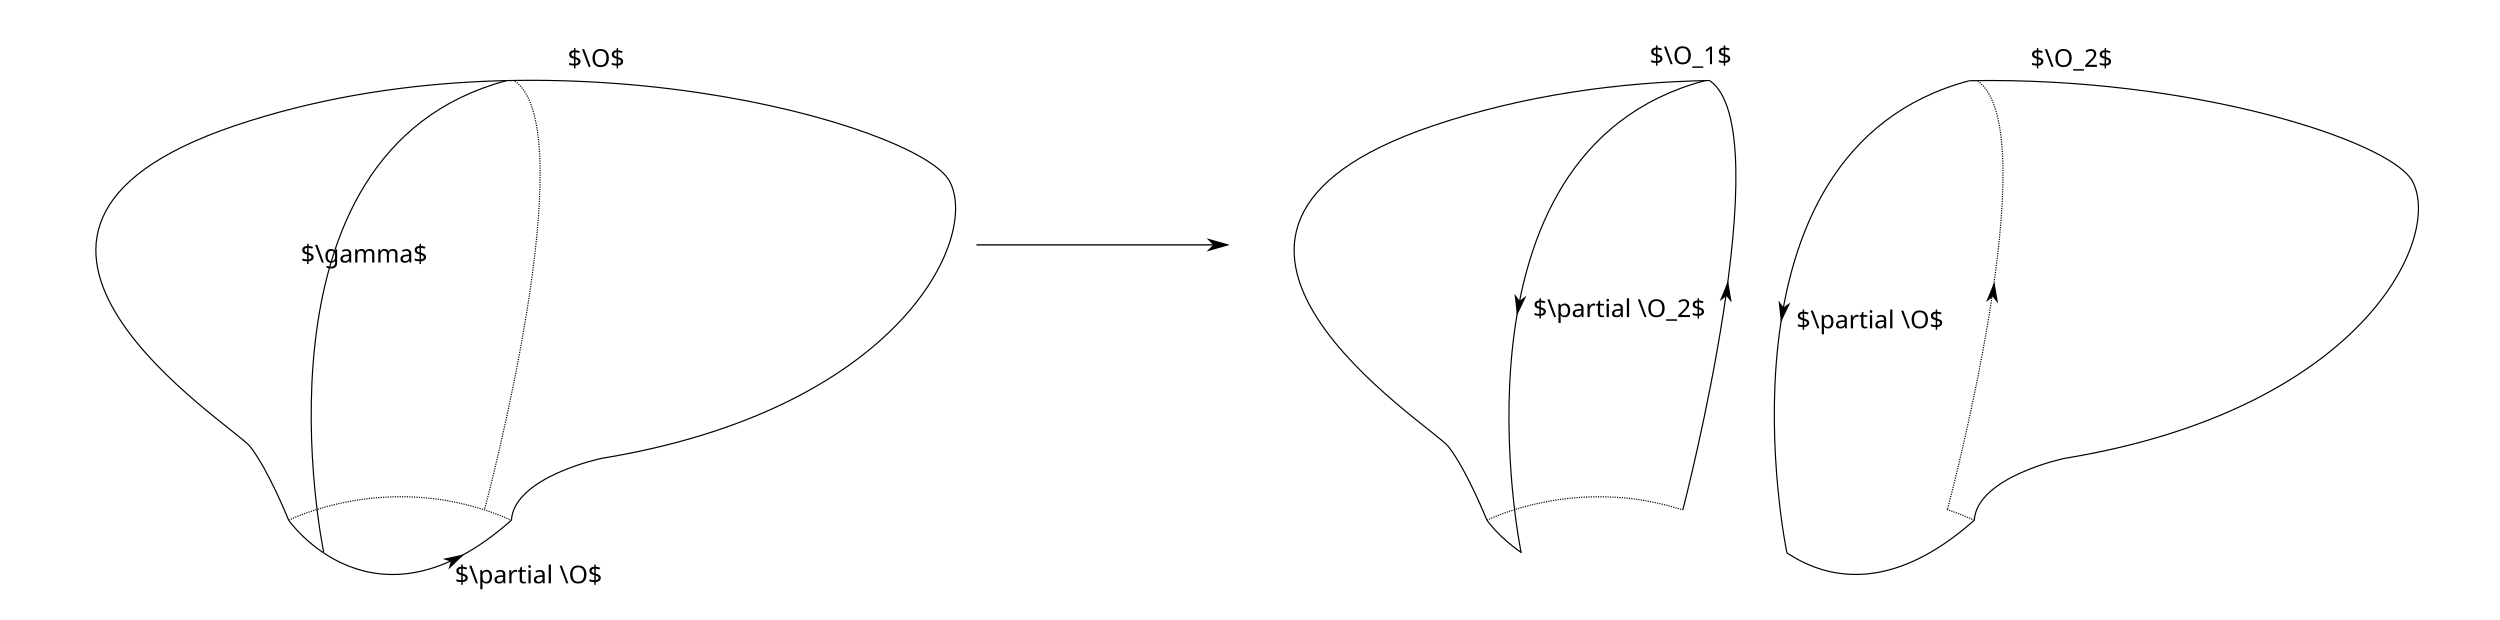
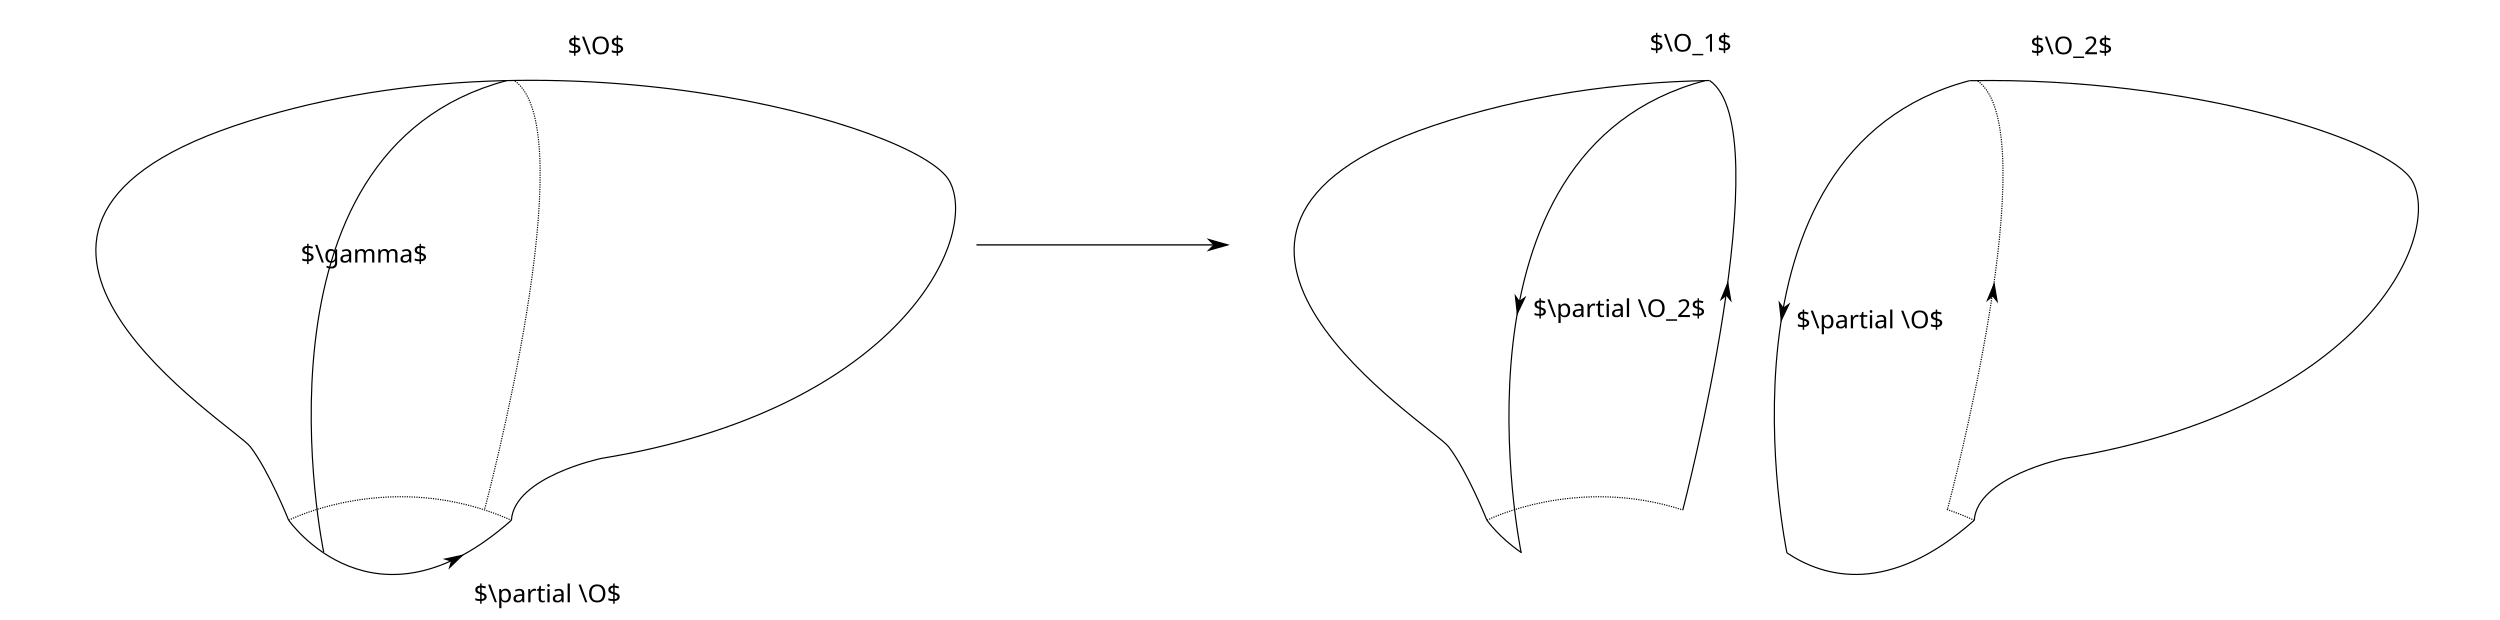
- <svg xmlns="http://www.w3.org/2000/svg" width="210mm" height="52mm" viewBox="0 0 210 52" version="1.1" id="svg8">
+ <svg xmlns="http://www.w3.org/2000/svg" id="svg8" version="1.1" viewBox="0 0 210 52" height="52mm" width="210mm">
  <defs id="defs2">
-     <marker style="overflow:visible" id="marker1542" refX="0" refY="0" orient="auto">
-       <path transform="matrix(-0.8,0,0,-0.8,-10,0)" style="fill:#000000;fill-opacity:1;fill-rule:evenodd;stroke:#000000;stroke-width:1pt;stroke-opacity:1" d="M 0,0 5,-5 -12.5,0 5,5 Z" id="path1540" />
+     <marker orient="auto" refY="0" refX="0" id="marker1542" style="overflow:visible">
+       <path id="path1540" d="M 0,0 5,-5 -12.5,0 5,5 Z" style="fill:#000000;fill-opacity:1;fill-rule:evenodd;stroke:#000000;stroke-width:1pt;stroke-opacity:1" transform="matrix(-0.8,0,0,-0.8,-10,0)" />
    </marker>
-     <marker orient="auto" refY="0" refX="0" id="Arrow1Lend" style="overflow:visible">
-       <path id="path951" d="M 0,0 5,-5 -12.5,0 5,5 Z" style="fill:#000000;fill-opacity:1;fill-rule:evenodd;stroke:#000000;stroke-width:1pt;stroke-opacity:1" transform="matrix(-0.8,0,0,-0.8,-10,0)" />
+     <marker style="overflow:visible" id="Arrow1Lend" refX="0" refY="0" orient="auto">
+       <path transform="matrix(-0.8,0,0,-0.8,-10,0)" style="fill:#000000;fill-opacity:1;fill-rule:evenodd;stroke:#000000;stroke-width:1pt;stroke-opacity:1" d="M 0,0 5,-5 -12.5,0 5,5 Z" id="path951" />
    </marker>
-     <marker orient="auto" refY="0" refX="0" id="Arrow1Mend" style="overflow:visible">
-       <path id="path957" d="M 0,0 5,-5 -12.5,0 5,5 Z" style="fill:#000000;fill-opacity:1;fill-rule:evenodd;stroke:#000000;stroke-width:1pt;stroke-opacity:1" transform="matrix(-0.4,0,0,-0.4,-4,0)" />
+     <marker style="overflow:visible" id="Arrow1Mend" refX="0" refY="0" orient="auto">
+       <path transform="matrix(-0.4,0,0,-0.4,-4,0)" style="fill:#000000;fill-opacity:1;fill-rule:evenodd;stroke:#000000;stroke-width:1pt;stroke-opacity:1" d="M 0,0 5,-5 -12.5,0 5,5 Z" id="path957" />
    </marker>
-     <marker style="overflow:visible" id="marker1542-2" refX="0" refY="0" orient="auto">
-       <path transform="matrix(-0.8,0,0,-0.8,-10,0)" style="fill:#000000;fill-opacity:1;fill-rule:evenodd;stroke:#000000;stroke-width:1pt;stroke-opacity:1" d="M 0,0 5,-5 -12.5,0 5,5 Z" id="path1540-8" />
+     <marker orient="auto" refY="0" refX="0" id="marker1542-2" style="overflow:visible">
+       <path id="path1540-8" d="M 0,0 5,-5 -12.5,0 5,5 Z" style="fill:#000000;fill-opacity:1;fill-rule:evenodd;stroke:#000000;stroke-width:1pt;stroke-opacity:1" transform="matrix(-0.8,0,0,-0.8,-10,0)" />
    </marker>
-     <marker style="overflow:visible" id="marker1542-2-8" refX="0" refY="0" orient="auto">
-       <path transform="matrix(-0.8,0,0,-0.8,-10,0)" style="fill:#000000;fill-opacity:1;fill-rule:evenodd;stroke:#000000;stroke-width:1pt;stroke-opacity:1" d="M 0,0 5,-5 -12.5,0 5,5 Z" id="path1540-8-4" />
+     <marker orient="auto" refY="0" refX="0" id="marker1542-2-8" style="overflow:visible">
+       <path id="path1540-8-4" d="M 0,0 5,-5 -12.5,0 5,5 Z" style="fill:#000000;fill-opacity:1;fill-rule:evenodd;stroke:#000000;stroke-width:1pt;stroke-opacity:1" transform="matrix(-0.8,0,0,-0.8,-10,0)" />
    </marker>
-     <marker style="overflow:visible" id="marker1542-2-8-0" refX="0" refY="0" orient="auto">
-       <path transform="matrix(-0.8,0,0,-0.8,-10,0)" style="fill:#000000;fill-opacity:1;fill-rule:evenodd;stroke:#000000;stroke-width:1pt;stroke-opacity:1" d="M 0,0 5,-5 -12.5,0 5,5 Z" id="path1540-8-4-3" />
+     <marker orient="auto" refY="0" refX="0" id="marker1542-2-8-0" style="overflow:visible">
+       <path id="path1540-8-4-3" d="M 0,0 5,-5 -12.5,0 5,5 Z" style="fill:#000000;fill-opacity:1;fill-rule:evenodd;stroke:#000000;stroke-width:1pt;stroke-opacity:1" transform="matrix(-0.8,0,0,-0.8,-10,0)" />
    </marker>
-     <marker style="overflow:visible" id="marker1542-2-8-1" refX="0" refY="0" orient="auto">
-       <path transform="matrix(-0.8,0,0,-0.8,-10,0)" style="fill:#000000;fill-opacity:1;fill-rule:evenodd;stroke:#000000;stroke-width:1pt;stroke-opacity:1" d="M 0,0 5,-5 -12.5,0 5,5 Z" id="path1540-8-4-0" />
+     <marker orient="auto" refY="0" refX="0" id="marker1542-2-8-1" style="overflow:visible">
+       <path id="path1540-8-4-0" d="M 0,0 5,-5 -12.5,0 5,5 Z" style="fill:#000000;fill-opacity:1;fill-rule:evenodd;stroke:#000000;stroke-width:1pt;stroke-opacity:1" transform="matrix(-0.8,0,0,-0.8,-10,0)" />
    </marker>
-     <marker style="overflow:visible" id="marker1542-2-8-1-2" refX="0" refY="0" orient="auto">
-       <path transform="matrix(-0.8,0,0,-0.8,-10,0)" style="fill:#000000;fill-opacity:1;fill-rule:evenodd;stroke:#000000;stroke-width:1pt;stroke-opacity:1" d="M 0,0 5,-5 -12.5,0 5,5 Z" id="path1540-8-4-0-0" />
+     <marker orient="auto" refY="0" refX="0" id="marker1542-2-8-1-2" style="overflow:visible">
+       <path id="path1540-8-4-0-0" d="M 0,0 5,-5 -12.5,0 5,5 Z" style="fill:#000000;fill-opacity:1;fill-rule:evenodd;stroke:#000000;stroke-width:1pt;stroke-opacity:1" transform="matrix(-0.8,0,0,-0.8,-10,0)" />
    </marker>
  </defs>
-   <g id="layer1" transform="translate(0,-245)">
-     <path style="fill:none;stroke:#000000;stroke-width:0.1;stroke-linecap:butt;stroke-linejoin:miter;stroke-miterlimit:4;stroke-dasharray:none;stroke-opacity:1" d="m 124.9,288.699 c 0,0 -1.651,-4.14 -3.224,-6.18 -1.379,-1.788 -27.598,-18.045 -1.337,-26.944 7.611,-2.579 15.637,-3.673 23.263,-3.812" id="path825-6" />
-     <path style="fill:none;stroke:#000000;stroke-width:0.1;stroke-linecap:butt;stroke-linejoin:miter;stroke-miterlimit:4;stroke-dasharray:none;stroke-opacity:1" d="m 124.904,288.699 c 0,0 1.015,1.456 2.899,2.722" id="path827-2" />
-     <path style="fill:none;stroke:#000000;stroke-width:0.1;stroke-linecap:butt;stroke-linejoin:miter;stroke-miterlimit:4;stroke-dasharray:0.1, 0.1;stroke-dashoffset:0;stroke-opacity:1" d="m 124.904,288.701 c 0,0 7.438,-3.786 16.437,-0.871" id="path829-9" />
-     <path style="fill:none;stroke:#000000;stroke-width:0.1;stroke-linecap:butt;stroke-linejoin:miter;stroke-miterlimit:4;stroke-dasharray:none;stroke-opacity:1" d="m 127.779,291.43 c 0,0 -6.977,-33.717 15.425,-39.651" id="path831-1" />
-     <path style="fill:none;stroke:#000000;stroke-width:0.1;stroke-linecap:butt;stroke-linejoin:miter;stroke-miterlimit:4;stroke-dasharray:none;stroke-dashoffset:0;stroke-opacity:1" d="m 141.354,287.846 c 0,0 8.31,-31.941 2.249,-36.082" id="path833-2" />
-     <text xml:space="preserve" style="font-style:normal;font-weight:normal;font-size:2.075px;line-height:1.25;font-family:sans-serif;letter-spacing:0px;word-spacing:0px;fill:#000000;fill-opacity:1;stroke:none;stroke-width:0.156" x="138.569" y="250.392" id="text837-3-9">
-       <tspan id="tspan835-6-3" x="138.569" y="250.392" style="stroke-width:0.156">$\O_1$</tspan>
+   <g transform="translate(0,-245)" id="layer1">
+     <path id="path825-6" d="m 124.9,288.699 c 0,0 -1.651,-4.14 -3.224,-6.18 -1.379,-1.788 -27.598,-18.045 -1.337,-26.944 7.611,-2.579 15.637,-3.673 23.263,-3.812" style="fill:none;stroke:#000000;stroke-width:0.1;stroke-linecap:butt;stroke-linejoin:miter;stroke-miterlimit:4;stroke-dasharray:none;stroke-opacity:1" />
+     <path id="path827-2" d="m 124.904,288.699 c 0,0 1.015,1.456 2.899,2.722" style="fill:none;stroke:#000000;stroke-width:0.1;stroke-linecap:butt;stroke-linejoin:miter;stroke-miterlimit:4;stroke-dasharray:none;stroke-opacity:1" />
+     <path id="path829-9" d="m 124.904,288.701 c 0,0 7.438,-3.786 16.437,-0.871" style="fill:none;stroke:#000000;stroke-width:0.1;stroke-linecap:butt;stroke-linejoin:miter;stroke-miterlimit:4;stroke-dasharray:0.1, 0.1;stroke-dashoffset:0;stroke-opacity:1" />
+     <path id="path831-1" d="m 127.779,291.43 c 0,0 -6.977,-33.717 15.425,-39.651" style="fill:none;stroke:#000000;stroke-width:0.1;stroke-linecap:butt;stroke-linejoin:miter;stroke-miterlimit:4;stroke-dasharray:none;stroke-opacity:1" />
+     <path id="path833-2" d="m 141.354,287.846 c 0,0 8.31,-31.941 2.249,-36.082" style="fill:none;stroke:#000000;stroke-width:0.1;stroke-linecap:butt;stroke-linejoin:miter;stroke-miterlimit:4;stroke-dasharray:none;stroke-dashoffset:0;stroke-opacity:1" />
+     <text id="text837-3-9" y="249.334" x="138.569" style="font-style:normal;font-weight:normal;font-size:2.075px;line-height:1.25;font-family:sans-serif;letter-spacing:0px;word-spacing:0px;fill:#000000;fill-opacity:1;stroke:none;stroke-width:0.156" xml:space="preserve">
+       <tspan style="stroke-width:0.156" y="249.334" x="138.569" id="tspan835-6-3">$\O_1$</tspan>
    </text>
-     <text xml:space="preserve" style="font-style:normal;font-weight:normal;font-size:2.075px;line-height:1.25;font-family:sans-serif;letter-spacing:0px;word-spacing:0px;fill:#000000;fill-opacity:1;stroke:none;stroke-width:0.156" x="128.779" y="271.631" id="text837-3-7-6">
-       <tspan id="tspan835-6-5-0" x="128.779" y="271.631" style="stroke-width:0.156">$\partial \O_2$</tspan>
+     <text id="text837-3-7-6" y="271.631" x="128.779" style="font-style:normal;font-weight:normal;font-size:2.075px;line-height:1.25;font-family:sans-serif;letter-spacing:0px;word-spacing:0px;fill:#000000;fill-opacity:1;stroke:none;stroke-width:0.156" xml:space="preserve">
+       <tspan style="stroke-width:0.156" y="271.631" x="128.779" id="tspan835-6-5-0">$\partial \O_2$</tspan>
    </text>
-     <path style="fill:none;stroke:#000000;stroke-width:0.11;stroke-linecap:butt;stroke-linejoin:miter;stroke-miterlimit:4;stroke-dasharray:none;stroke-opacity:1;marker-end:url(#Arrow1Lend)" d="M 82.021,265.571 H 103.093" id="path946" />
-     <path style="fill:none;stroke:#000000;stroke-width:0.1;stroke-linecap:butt;stroke-linejoin:miter;stroke-miterlimit:4;stroke-dasharray:none;stroke-opacity:1" d="m 24.245,288.698 c 0,0 -1.651,-4.14 -3.224,-6.18 -1.379,-1.788 -27.598,-18.045 -1.337,-26.944 26.261,-8.899 57.476,-0.124 60.071,4.635 2.595,4.758 -4.246,19.219 -29.249,23.298 0,0 -7.312,1.545 -7.548,5.191" id="path825-6-6" />
-     <path style="fill:none;stroke:#000000;stroke-width:0.1;stroke-linecap:butt;stroke-linejoin:miter;stroke-miterlimit:4;stroke-dasharray:none;stroke-opacity:1" d="m 24.249,288.698 c 0,0 7.154,10.259 18.709,0" id="path827-2-1" />
-     <path style="fill:none;stroke:#000000;stroke-width:0.1;stroke-linecap:butt;stroke-linejoin:miter;stroke-miterlimit:4;stroke-dasharray:0.1, 0.1;stroke-dashoffset:0;stroke-opacity:1" d="m 24.249,288.699 c 0,0 8.726,-4.442 18.709,0" id="path829-9-8" />
-     <path style="fill:none;stroke:#000000;stroke-width:0.1;stroke-linecap:butt;stroke-linejoin:miter;stroke-miterlimit:4;stroke-dasharray:none;stroke-opacity:1" d="m 27.19,291.378 c 0,0 -7.044,-33.667 15.358,-39.601" id="path831-1-7" />
-     <path style="fill:none;stroke:#000000;stroke-width:0.1;stroke-linecap:butt;stroke-linejoin:miter;stroke-miterlimit:4;stroke-dasharray:0.1, 0.1;stroke-dashoffset:0;stroke-opacity:1" d="m 40.722,287.727 c 0,0 8.538,-31.821 2.477,-35.962" id="path833-2-9" />
-     <text xml:space="preserve" style="font-style:normal;font-weight:normal;font-size:2.075px;line-height:1.25;font-family:sans-serif;letter-spacing:0px;word-spacing:0px;fill:#000000;fill-opacity:1;stroke:none;stroke-width:0.156" x="25.264" y="267.053" id="text837-7-2">
-       <tspan id="tspan835-0-0" x="25.264" y="267.053" style="stroke-width:0.156">$\gamma$</tspan>
+     <path id="path946" d="M 82.021,265.571 H 103.093" style="fill:none;stroke:#000000;stroke-width:0.11;stroke-linecap:butt;stroke-linejoin:miter;stroke-miterlimit:4;stroke-dasharray:none;stroke-opacity:1;marker-end:url(#Arrow1Lend)" />
+     <path id="path825-6-6" d="m 24.245,288.698 c 0,0 -1.651,-4.14 -3.224,-6.18 -1.379,-1.788 -27.598,-18.045 -1.337,-26.944 26.261,-8.899 57.476,-0.124 60.071,4.635 2.595,4.758 -4.246,19.219 -29.249,23.298 0,0 -7.312,1.545 -7.548,5.191" style="fill:none;stroke:#000000;stroke-width:0.1;stroke-linecap:butt;stroke-linejoin:miter;stroke-miterlimit:4;stroke-dasharray:none;stroke-opacity:1" />
+     <path id="path827-2-1" d="m 24.249,288.698 c 0,0 7.154,10.259 18.709,0" style="fill:none;stroke:#000000;stroke-width:0.1;stroke-linecap:butt;stroke-linejoin:miter;stroke-miterlimit:4;stroke-dasharray:none;stroke-opacity:1" />
+     <path id="path829-9-8" d="m 24.249,288.699 c 0,0 8.726,-4.442 18.709,0" style="fill:none;stroke:#000000;stroke-width:0.1;stroke-linecap:butt;stroke-linejoin:miter;stroke-miterlimit:4;stroke-dasharray:0.1, 0.1;stroke-dashoffset:0;stroke-opacity:1" />
+     <path id="path831-1-7" d="m 27.19,291.378 c 0,0 -7.044,-33.667 15.358,-39.601" style="fill:none;stroke:#000000;stroke-width:0.1;stroke-linecap:butt;stroke-linejoin:miter;stroke-miterlimit:4;stroke-dasharray:none;stroke-opacity:1" />
+     <path id="path833-2-9" d="m 40.722,287.727 c 0,0 8.538,-31.821 2.477,-35.962" style="fill:none;stroke:#000000;stroke-width:0.1;stroke-linecap:butt;stroke-linejoin:miter;stroke-miterlimit:4;stroke-dasharray:0.1, 0.1;stroke-dashoffset:0;stroke-opacity:1" />
+     <text id="text837-7-2" y="267.053" x="25.264" style="font-style:normal;font-weight:normal;font-size:2.075px;line-height:1.25;font-family:sans-serif;letter-spacing:0px;word-spacing:0px;fill:#000000;fill-opacity:1;stroke:none;stroke-width:0.156" xml:space="preserve">
+       <tspan style="stroke-width:0.156" y="267.053" x="25.264" id="tspan835-0-0">$\gamma$</tspan>
    </text>
-     <text xml:space="preserve" style="font-style:normal;font-weight:normal;font-size:2.075px;line-height:1.25;font-family:sans-serif;letter-spacing:0px;word-spacing:0px;fill:#000000;fill-opacity:1;stroke:none;stroke-width:0.156" x="47.682" y="250.617" id="text837-3-9-2">
-       <tspan id="tspan835-6-3-3" x="47.682" y="250.617" style="stroke-width:0.156">$\O$</tspan>
+     <text id="text837-3-9-2" y="249.558" x="47.682" style="font-style:normal;font-weight:normal;font-size:2.075px;line-height:1.25;font-family:sans-serif;letter-spacing:0px;word-spacing:0px;fill:#000000;fill-opacity:1;stroke:none;stroke-width:0.156" xml:space="preserve">
+       <tspan style="stroke-width:0.156" y="249.558" x="47.682" id="tspan835-6-3-3">$\O$</tspan>
    </text>
-     <text xml:space="preserve" style="font-style:normal;font-weight:normal;font-size:2.075px;line-height:1.25;font-family:sans-serif;letter-spacing:0px;word-spacing:0px;fill:#000000;fill-opacity:1;stroke:none;stroke-width:0.156" x="38.212" y="294.001" id="text837-3-7-3-6-9">
-       <tspan id="tspan835-6-5-5-2-2" x="38.212" y="294.001" style="stroke-width:0.156">$\partial \O$</tspan>
+     <text id="text837-3-7-3-6-9" y="295.588" x="39.8" style="font-style:normal;font-weight:normal;font-size:2.075px;line-height:1.25;font-family:sans-serif;letter-spacing:0px;word-spacing:0px;fill:#000000;fill-opacity:1;stroke:none;stroke-width:0.156" xml:space="preserve">
+       <tspan style="stroke-width:0.156" y="295.588" x="39.8" id="tspan835-6-5-5-2-2">$\partial \O$</tspan>
    </text>
-     <path style="fill:none;stroke:#000000;stroke-width:0.1;stroke-linecap:butt;stroke-linejoin:miter;stroke-miterlimit:4;stroke-dasharray:none;stroke-opacity:1;marker-end:url(#marker1542)" d="m 38.715,291.711 0.105,-0.056" id="path1532" />
-     <path style="fill:none;stroke:#000000;stroke-width:0.1;stroke-linecap:butt;stroke-linejoin:miter;stroke-miterlimit:4;stroke-dasharray:none;stroke-opacity:1" d="m 165.429,251.779 c 18.703,-0.347 35.363,5.05 37.207,8.432 2.595,4.758 -4.246,19.219 -29.249,23.298 0,0 -7.312,1.545 -7.548,5.191" id="path825-6-6-9" />
-     <path style="fill:none;stroke:#000000;stroke-width:0.1;stroke-linecap:butt;stroke-linejoin:miter;stroke-miterlimit:4;stroke-dasharray:none;stroke-opacity:1" d="m 150.103,291.442 c 3.123,2.081 8.565,3.623 15.736,-2.742" id="path827-2-1-7" />
-     <path style="fill:none;stroke:#000000;stroke-width:0.1;stroke-linecap:butt;stroke-linejoin:miter;stroke-miterlimit:4;stroke-dasharray:0.1, 0.1;stroke-dashoffset:0;stroke-opacity:1" d="m 163.531,287.793 c 0.75,0.243 1.54,0.565 2.308,0.907" id="path829-9-8-3" />
-     <path style="fill:none;stroke:#000000;stroke-width:0.1;stroke-linecap:butt;stroke-linejoin:miter;stroke-miterlimit:4;stroke-dasharray:none;stroke-opacity:1" d="m 150.103,291.442 c 0,0 -7.076,-33.728 15.326,-39.663" id="path831-1-7-6" />
-     <path style="fill:none;stroke:#000000;stroke-width:0.1;stroke-linecap:butt;stroke-linejoin:miter;stroke-miterlimit:4;stroke-dasharray:0.1, 0.1;stroke-dashoffset:0;stroke-opacity:1" d="m 163.602,287.728 c 0,0 8.538,-31.821 2.477,-35.962" id="path833-2-9-1" />
-     <text xml:space="preserve" style="font-style:normal;font-weight:normal;font-size:2.075px;line-height:1.25;font-family:sans-serif;letter-spacing:0px;word-spacing:0px;fill:#000000;fill-opacity:1;stroke:none;stroke-width:0.156" x="170.562" y="250.618" id="text837-3-9-2-3">
-       <tspan id="tspan835-6-3-3-1" x="170.562" y="250.618" style="stroke-width:0.156">$\O_2$</tspan>
+     <path id="path1532" d="m 38.715,291.711 0.105,-0.056" style="fill:none;stroke:#000000;stroke-width:0.1;stroke-linecap:butt;stroke-linejoin:miter;stroke-miterlimit:4;stroke-dasharray:none;stroke-opacity:1;marker-end:url(#marker1542)" />
+     <path id="path825-6-6-9" d="m 165.429,251.779 c 18.703,-0.347 35.363,5.05 37.207,8.432 2.595,4.758 -4.246,19.219 -29.249,23.298 0,0 -7.312,1.545 -7.548,5.191" style="fill:none;stroke:#000000;stroke-width:0.1;stroke-linecap:butt;stroke-linejoin:miter;stroke-miterlimit:4;stroke-dasharray:none;stroke-opacity:1" />
+     <path id="path827-2-1-7" d="m 150.103,291.442 c 3.123,2.081 8.565,3.623 15.736,-2.742" style="fill:none;stroke:#000000;stroke-width:0.1;stroke-linecap:butt;stroke-linejoin:miter;stroke-miterlimit:4;stroke-dasharray:none;stroke-opacity:1" />
+     <path id="path829-9-8-3" d="m 163.531,287.793 c 0.75,0.243 1.54,0.565 2.308,0.907" style="fill:none;stroke:#000000;stroke-width:0.1;stroke-linecap:butt;stroke-linejoin:miter;stroke-miterlimit:4;stroke-dasharray:0.1, 0.1;stroke-dashoffset:0;stroke-opacity:1" />
+     <path id="path831-1-7-6" d="m 150.103,291.442 c 0,0 -7.076,-33.728 15.326,-39.663" style="fill:none;stroke:#000000;stroke-width:0.1;stroke-linecap:butt;stroke-linejoin:miter;stroke-miterlimit:4;stroke-dasharray:none;stroke-opacity:1" />
+     <path id="path833-2-9-1" d="m 163.602,287.728 c 0,0 8.538,-31.821 2.477,-35.962" style="fill:none;stroke:#000000;stroke-width:0.1;stroke-linecap:butt;stroke-linejoin:miter;stroke-miterlimit:4;stroke-dasharray:0.1, 0.1;stroke-dashoffset:0;stroke-opacity:1" />
+     <text id="text837-3-9-2-3" y="249.56" x="170.562" style="font-style:normal;font-weight:normal;font-size:2.075px;line-height:1.25;font-family:sans-serif;letter-spacing:0px;word-spacing:0px;fill:#000000;fill-opacity:1;stroke:none;stroke-width:0.156" xml:space="preserve">
+       <tspan style="stroke-width:0.156" y="249.56" x="170.562" id="tspan835-6-3-3-1">$\O_2$</tspan>
    </text>
-     <text xml:space="preserve" style="font-style:normal;font-weight:normal;font-size:2.075px;line-height:1.25;font-family:sans-serif;letter-spacing:0px;word-spacing:0px;fill:#000000;fill-opacity:1;stroke:none;stroke-width:0.156" x="150.896" y="272.58" id="text837-3-7-3-6-9-9">
-       <tspan id="tspan835-6-5-5-2-2-4" x="150.896" y="272.58" style="stroke-width:0.156">$\partial \O$</tspan>
+     <text id="text837-3-7-3-6-9-9" y="272.58" x="150.896" style="font-style:normal;font-weight:normal;font-size:2.075px;line-height:1.25;font-family:sans-serif;letter-spacing:0px;word-spacing:0px;fill:#000000;fill-opacity:1;stroke:none;stroke-width:0.156" xml:space="preserve">
+       <tspan style="stroke-width:0.156" y="272.58" x="150.896" id="tspan835-6-5-5-2-2-4">$\partial \O$</tspan>
    </text>
-     <path style="fill:none;stroke:#000000;stroke-width:0.1;stroke-linecap:butt;stroke-linejoin:miter;stroke-miterlimit:4;stroke-dasharray:none;stroke-opacity:1;marker-end:url(#marker1542-2-8)" d="m 149.651,271.769 -0.02,0.118" id="path1532-7-5" />
-     <path style="fill:none;stroke:#000000;stroke-width:0.1;stroke-linecap:butt;stroke-linejoin:miter;stroke-miterlimit:4;stroke-dasharray:none;stroke-opacity:1;marker-end:url(#marker1542-2-8-0)" d="m 127.476,271.204 -0.02,0.118" id="path1532-7-5-6" />
-     <path style="fill:none;stroke:#000000;stroke-width:0.1;stroke-linecap:butt;stroke-linejoin:miter;stroke-miterlimit:4;stroke-dasharray:none;stroke-opacity:1;marker-end:url(#marker1542-2-8-1)" d="m 167.493,268.976 0.013,-0.119" id="path1532-7-5-63" />
-     <path style="fill:none;stroke:#000000;stroke-width:0.1;stroke-linecap:butt;stroke-linejoin:miter;stroke-miterlimit:4;stroke-dasharray:none;stroke-opacity:1;marker-end:url(#marker1542-2-8-1-2)" d="m 145.119,268.907 0.013,-0.119" id="path1532-7-5-63-6" />
+     <path id="path1532-7-5" d="m 149.651,271.769 -0.02,0.118" style="fill:none;stroke:#000000;stroke-width:0.1;stroke-linecap:butt;stroke-linejoin:miter;stroke-miterlimit:4;stroke-dasharray:none;stroke-opacity:1;marker-end:url(#marker1542-2-8)" />
+     <path id="path1532-7-5-6" d="m 127.476,271.204 -0.02,0.118" style="fill:none;stroke:#000000;stroke-width:0.1;stroke-linecap:butt;stroke-linejoin:miter;stroke-miterlimit:4;stroke-dasharray:none;stroke-opacity:1;marker-end:url(#marker1542-2-8-0)" />
+     <path id="path1532-7-5-63" d="m 167.493,268.976 0.013,-0.119" style="fill:none;stroke:#000000;stroke-width:0.1;stroke-linecap:butt;stroke-linejoin:miter;stroke-miterlimit:4;stroke-dasharray:none;stroke-opacity:1;marker-end:url(#marker1542-2-8-1)" />
+     <path id="path1532-7-5-63-6" d="m 145.119,268.907 0.013,-0.119" style="fill:none;stroke:#000000;stroke-width:0.1;stroke-linecap:butt;stroke-linejoin:miter;stroke-miterlimit:4;stroke-dasharray:none;stroke-opacity:1;marker-end:url(#marker1542-2-8-1-2)" />
  </g>
</svg>
